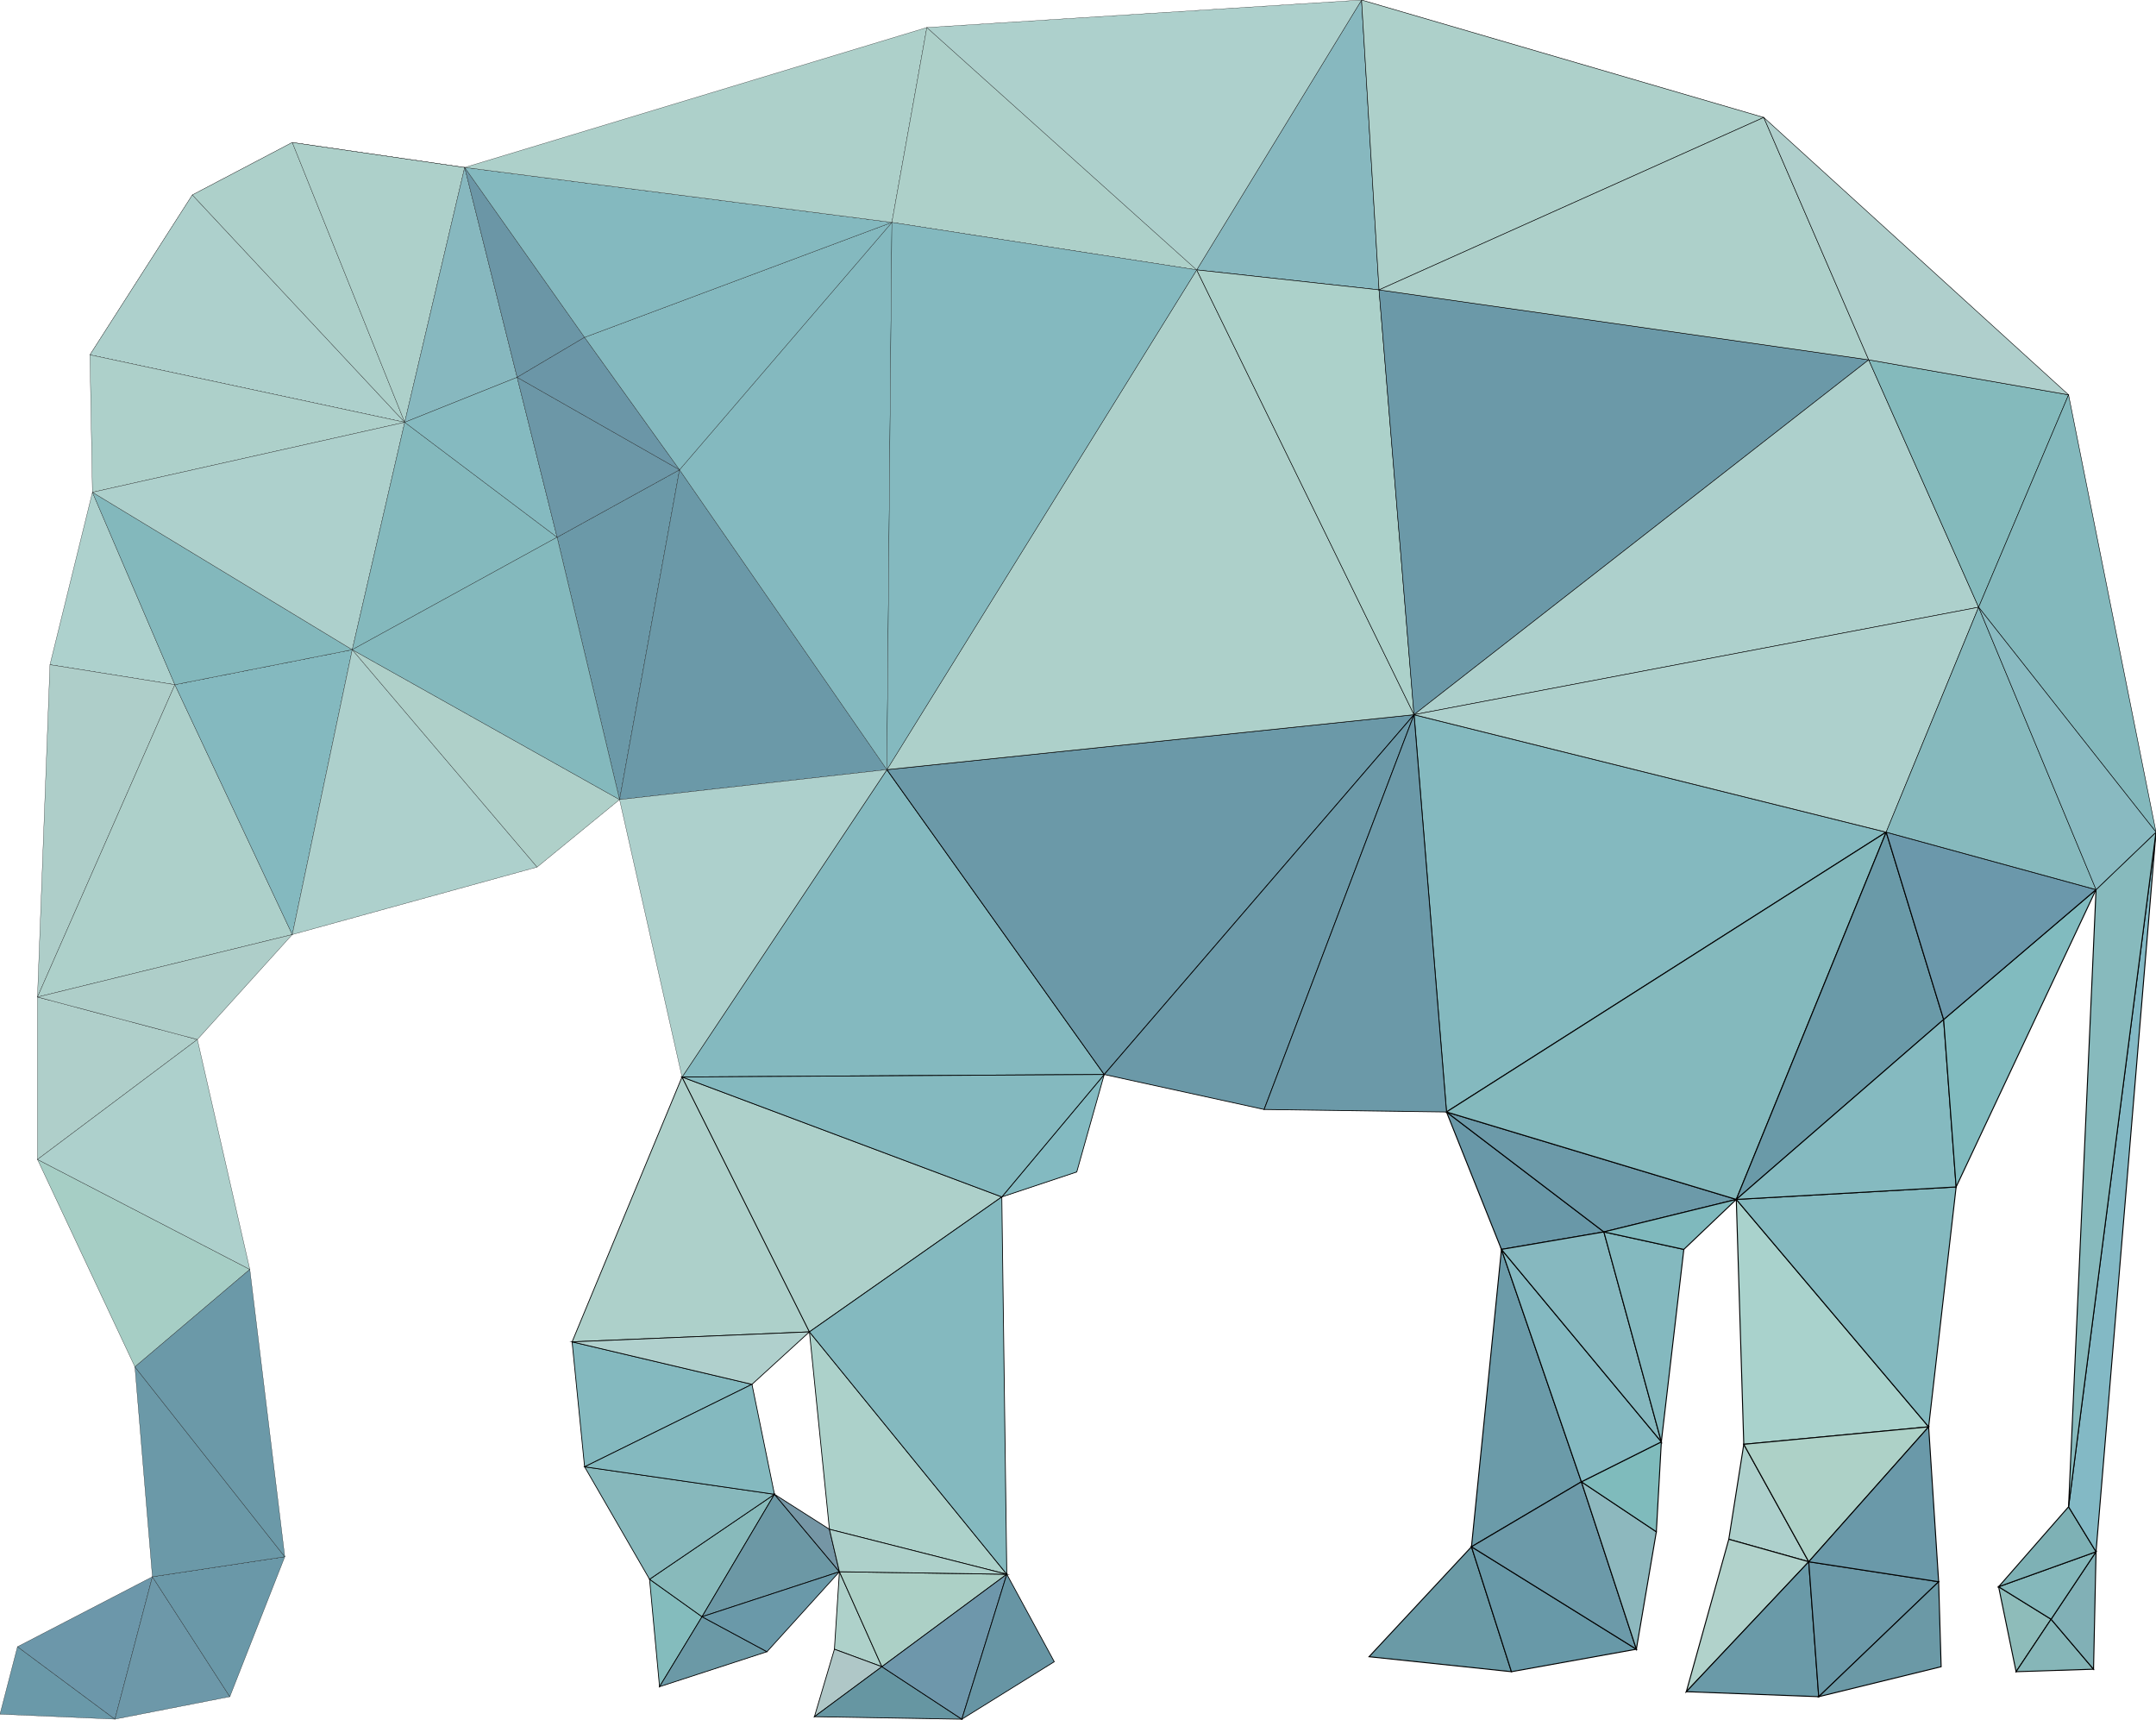
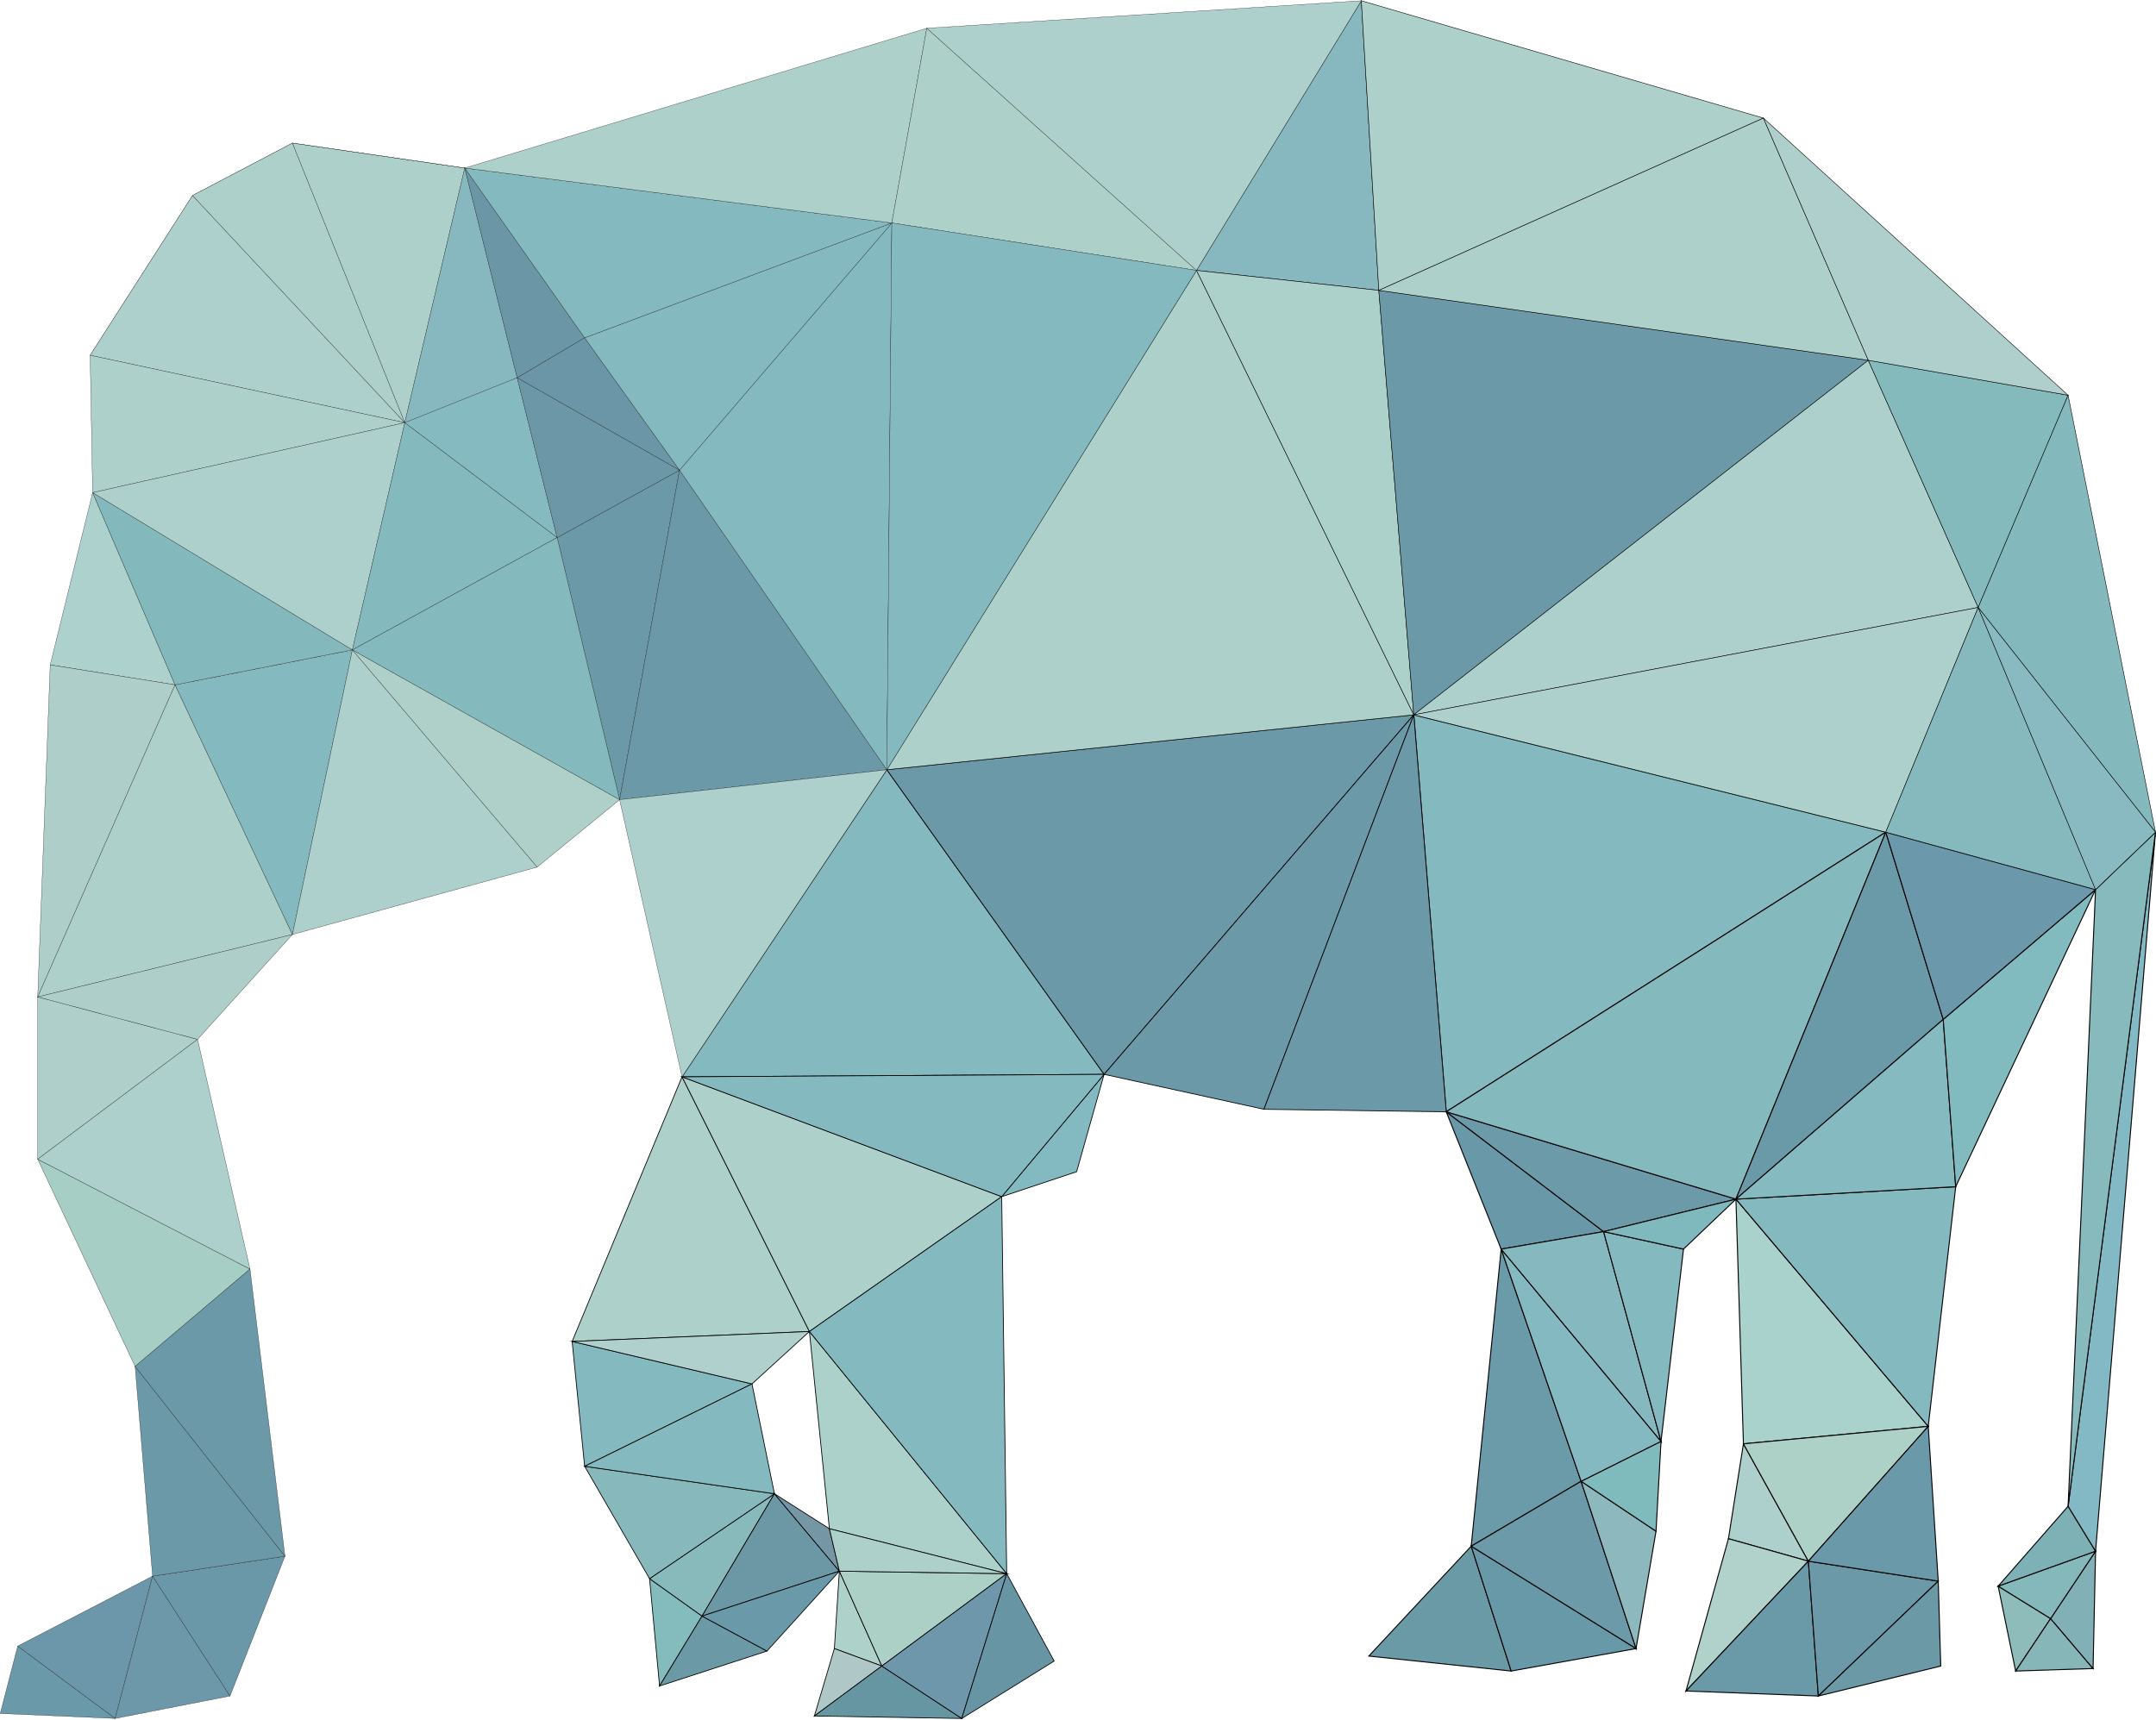
- <svg xmlns="http://www.w3.org/2000/svg" version="1.1" baseProfile="tiny" id="图层_1" x="0px" y="0px" viewBox="0 0 863 688" xml:space="preserve">
+ <svg xmlns="http://www.w3.org/2000/svg" version="1.1" baseProfile="tiny" id="图层_1" x="0px" y="0px" viewBox="0 0 863.3 688.7" xml:space="preserve">
  <g>
    <g>
-       <polygon fill="#6A9AA6" stroke="#000000" stroke-width="0.4" stroke-miterlimit="10" points="589,619 548,663 605,669   " />
-       <polygon fill="#6B9BA9" stroke="#000000" stroke-width="0.4" stroke-miterlimit="10" points="601,500 589,619 633,593   " />
-       <polygon fill="#6998A8" stroke="#000000" stroke-width="0.4" stroke-miterlimit="10" points="579,445 601,500 642,493   " />
-       <polygon fill="#6899A8" stroke="#000000" stroke-width="0.4" stroke-miterlimit="10" points="589,619 605,669 655,660   " />
-       <polygon fill="#6C9AA9" stroke="#000000" stroke-width="0.4" stroke-miterlimit="10" points="633,593 589,619 655,660   " />
-       <polygon fill="#8DB8BE" stroke="#000000" stroke-width="0.4" stroke-miterlimit="10" points="633,593 655,660 663,613   " />
-       <polygon fill="#7FBBBC" stroke="#000000" stroke-width="0.4" stroke-miterlimit="10" points="633,593 663,613 665,577   " />
-       <polygon fill="#84B9C1" stroke="#000000" stroke-width="0.4" stroke-miterlimit="10" points="601,500 633,593 665,577   " />
-       <polygon fill="#86B8BF" stroke="#000000" stroke-width="0.4" stroke-miterlimit="10" points="642,493 601,500 665,577   " />
-       <polygon fill="#84B9BF" stroke="#000000" stroke-width="0.4" stroke-miterlimit="10" points="642,493 665,577 674,500   " />
-       <polygon fill="#6C9AA9" stroke="#000000" stroke-width="0.4" stroke-miterlimit="10" points="579,445 642,493 695,480   " />
-       <polygon fill="#7FB9BD" stroke="#000000" stroke-width="0.4" stroke-miterlimit="10" points="642,493 674,500 695,480   " />
-       <polygon fill="#ADD0CC" stroke="#000000" stroke-width="0.4" stroke-miterlimit="10" points="698,578 692,616 724,625   " />
-       <polygon fill="#B1D2CB" stroke="#000000" stroke-width="0.4" stroke-miterlimit="10" points="692,616 675,677 724,625   " />
-       <polygon fill="#6A9AA8" stroke="#000000" stroke-width="0.4" stroke-miterlimit="10" points="724,625 675,677 728,679   " />
-       <polygon fill="#84B9BF" stroke="#000000" stroke-width="0.4" stroke-miterlimit="10" points="566,286 579,445 755,333   " />
-       <polygon fill="#84B9BD" stroke="#000000" stroke-width="0.4" stroke-miterlimit="10" points="579,445 695,480 755,333   " />
-       <polygon fill="#A9D2CC" stroke="#000000" stroke-width="0.4" stroke-miterlimit="10" points="695,480 698,578 772,571   " />
-       <polygon fill="#ADD1C7" stroke="#000000" stroke-width="0.4" stroke-miterlimit="10" points="698,578 724,625 772,571   " />
-       <polygon fill="#6B99A8" stroke="#000000" stroke-width="0.4" stroke-miterlimit="10" points="724,625 728,679 776,633   " />
-       <polygon fill="#6A99A9" stroke="#000000" stroke-width="0.4" stroke-miterlimit="10" points="772,571 724,625 776,633   " />
-       <polygon fill="#6B99A6" stroke="#000000" stroke-width="0.4" stroke-miterlimit="10" points="776,633 728,679 777,667   " />
-       <polygon fill="#6A9AA8" stroke="#000000" stroke-width="0.4" stroke-miterlimit="10" points="755,333 695,480 778,408   " />
-       <polygon fill="#84B9BF" stroke="#000000" stroke-width="0.4" stroke-miterlimit="10" points="695,480 772,571 783,475   " />
-       <polygon fill="#85BAC0" stroke="#000000" stroke-width="0.4" stroke-miterlimit="10" points="778,408 695,480 783,475   " />
-       <polygon fill="#8EBCBA" stroke="#000000" stroke-width="0.4" stroke-miterlimit="10" points="800,635 807,669 821,648   " />
-       <polygon fill="#86B6B8" stroke="#000000" stroke-width="0.4" stroke-miterlimit="10" points="821,648 807,669 838,668   " />
-       <polygon fill="#81B0B6" stroke="#000000" stroke-width="0.4" stroke-miterlimit="10" points="821,648 838,668 839,621   " />
-       <polygon fill="#85B8BB" stroke="#000000" stroke-width="0.4" stroke-miterlimit="10" points="800,635 821,648 839,621   " />
-       <polygon fill="#7EB1B5" stroke="#000000" stroke-width="0.4" stroke-miterlimit="10" points="828,603 800,635 839,621   " />
-       <polygon fill="#81BBBF" stroke="#000000" stroke-width="0.4" stroke-miterlimit="10" points="778,408 783,475 839,356   " />
-       <polygon fill="#6B98AB" stroke="#000000" stroke-width="0.4" stroke-miterlimit="10" points="755,333 778,408 839,356   " />
-       <polygon fill="#83B9C5" stroke="#000000" stroke-width="0.4" stroke-miterlimit="10" points="828,603 839,621 863,333   " />
-       <polygon fill="#87BABD" stroke="#000000" stroke-width="0.4" stroke-miterlimit="10" points="839,356 828,603 863,333   " />
+       <polygon fill="#6A9AA6" stroke="#000000" stroke-width="0.4" stroke-miterlimit="10" points="589.1,619.3 548.1,663.3     605.1,669.3   " />
+       <polygon fill="#6B9BA9" stroke="#000000" stroke-width="0.4" stroke-miterlimit="10" points="601.1,500.3 589.1,619.3     633.1,593.3   " />
+       <polygon fill="#6998A8" stroke="#000000" stroke-width="0.4" stroke-miterlimit="10" points="579.1,445.3 601.1,500.3     642.1,493.3   " />
+       <polygon fill="#6899A8" stroke="#000000" stroke-width="0.4" stroke-miterlimit="10" points="589.1,619.3 605.1,669.3     655.1,660.3   " />
+       <polygon fill="#6C9AA9" stroke="#000000" stroke-width="0.4" stroke-miterlimit="10" points="633.1,593.3 589.1,619.3     655.1,660.3   " />
+       <polygon fill="#8DB8BE" stroke="#000000" stroke-width="0.4" stroke-miterlimit="10" points="633.1,593.3 655.1,660.3     663.1,613.3   " />
+       <polygon fill="#7FBBBC" stroke="#000000" stroke-width="0.4" stroke-miterlimit="10" points="633.1,593.3 663.1,613.3     665.1,577.3   " />
+       <polygon fill="#84B9C1" stroke="#000000" stroke-width="0.4" stroke-miterlimit="10" points="601.1,500.3 633.1,593.3     665.1,577.3   " />
+       <polygon fill="#86B8BF" stroke="#000000" stroke-width="0.4" stroke-miterlimit="10" points="642.1,493.3 601.1,500.3     665.1,577.3   " />
+       <polygon fill="#84B9BF" stroke="#000000" stroke-width="0.4" stroke-miterlimit="10" points="642.1,493.3 665.1,577.3     674.1,500.3   " />
+       <polygon fill="#6C9AA9" stroke="#000000" stroke-width="0.4" stroke-miterlimit="10" points="579.1,445.3 642.1,493.3     695.1,480.3   " />
+       <polygon fill="#7FB9BD" stroke="#000000" stroke-width="0.4" stroke-miterlimit="10" points="642.1,493.3 674.1,500.3     695.1,480.3   " />
+       <polygon fill="#ADD0CC" stroke="#000000" stroke-width="0.4" stroke-miterlimit="10" points="698.1,578.3 692.1,616.3     724.1,625.3   " />
+       <polygon fill="#B1D2CB" stroke="#000000" stroke-width="0.4" stroke-miterlimit="10" points="692.1,616.3 675.1,677.3     724.1,625.3   " />
+       <polygon fill="#6A9AA8" stroke="#000000" stroke-width="0.4" stroke-miterlimit="10" points="724.1,625.3 675.1,677.3     728.1,679.3   " />
+       <polygon fill="#84B9BF" stroke="#000000" stroke-width="0.4" stroke-miterlimit="10" points="566.1,286.3 579.1,445.3     755.1,333.3   " />
+       <polygon fill="#84B9BD" stroke="#000000" stroke-width="0.4" stroke-miterlimit="10" points="579.1,445.3 695.1,480.3     755.1,333.3   " />
+       <polygon fill="#A9D2CC" stroke="#000000" stroke-width="0.4" stroke-miterlimit="10" points="695.1,480.3 698.1,578.3     772.1,571.3   " />
+       <polygon fill="#ADD1C7" stroke="#000000" stroke-width="0.4" stroke-miterlimit="10" points="698.1,578.3 724.1,625.3     772.1,571.3   " />
+       <polygon fill="#6B99A8" stroke="#000000" stroke-width="0.4" stroke-miterlimit="10" points="724.1,625.3 728.1,679.3     776.1,633.3   " />
+       <polygon fill="#6A99A9" stroke="#000000" stroke-width="0.4" stroke-miterlimit="10" points="772.1,571.3 724.1,625.3     776.1,633.3   " />
+       <polygon fill="#6B99A6" stroke="#000000" stroke-width="0.4" stroke-miterlimit="10" points="776.1,633.3 728.1,679.3     777.1,667.3   " />
+       <polygon fill="#6A9AA8" stroke="#000000" stroke-width="0.4" stroke-miterlimit="10" points="755.1,333.3 695.1,480.3     778.1,408.3   " />
+       <polygon fill="#84B9BF" stroke="#000000" stroke-width="0.4" stroke-miterlimit="10" points="695.1,480.3 772.1,571.3     783.1,475.3   " />
+       <polygon fill="#85BAC0" stroke="#000000" stroke-width="0.4" stroke-miterlimit="10" points="778.1,408.3 695.1,480.3     783.1,475.3   " />
+       <polygon fill="#8EBCBA" stroke="#000000" stroke-width="0.4" stroke-miterlimit="10" points="800.1,635.3 807.1,669.3     821.1,648.3   " />
+       <polygon fill="#86B6B8" stroke="#000000" stroke-width="0.4" stroke-miterlimit="10" points="821.1,648.3 807.1,669.3     838.1,668.3   " />
+       <polygon fill="#81B0B6" stroke="#000000" stroke-width="0.4" stroke-miterlimit="10" points="821.1,648.3 838.1,668.3     839.1,621.3   " />
+       <polygon fill="#85B8BB" stroke="#000000" stroke-width="0.4" stroke-miterlimit="10" points="800.1,635.3 821.1,648.3     839.1,621.3   " />
+       <polygon fill="#7EB1B5" stroke="#000000" stroke-width="0.4" stroke-miterlimit="10" points="828.1,603.3 800.1,635.3     839.1,621.3   " />
+       <polygon fill="#81BBBF" stroke="#000000" stroke-width="0.4" stroke-miterlimit="10" points="778.1,408.3 783.1,475.3     839.1,356.3   " />
+       <polygon fill="#6B98AB" stroke="#000000" stroke-width="0.4" stroke-miterlimit="10" points="755.1,333.3 778.1,408.3     839.1,356.3   " />
+       <polygon fill="#83B9C5" stroke="#000000" stroke-width="0.4" stroke-miterlimit="10" points="828.1,603.3 839.1,621.3     863.1,333.3   " />
+       <polygon fill="#87BABD" stroke="#000000" stroke-width="0.4" stroke-miterlimit="10" points="839.1,356.3 828.1,603.3     863.1,333.3   " />
    </g>
    <g>
-       <polygon fill="#84BCBD" stroke="#000000" stroke-width="0.3" stroke-miterlimit="10" points="260,632 264,675 281,647   " />
-       <polygon fill="#84B9BF" stroke="#000000" stroke-width="0.3" stroke-miterlimit="10" points="229,537 234,587 301,554   " />
-       <polygon fill="#6B99A6" stroke="#000000" stroke-width="0.3" stroke-miterlimit="10" points="281,647 264,675 307,661   " />
-       <polygon fill="#88BABB" stroke="#000000" stroke-width="0.3" stroke-miterlimit="10" points="260,632 281,647 310,598   " />
-       <polygon fill="#87B8BC" stroke="#000000" stroke-width="0.3" stroke-miterlimit="10" points="234,587 260,632 310,598   " />
-       <polygon fill="#84B9BF" stroke="#000000" stroke-width="0.3" stroke-miterlimit="10" points="301,554 234,587 310,598   " />
-       <polygon fill="#ADD0CA" stroke="#000000" stroke-width="0.3" stroke-miterlimit="10" points="273,431 229,537 324,533   " />
-       <polygon fill="#B0D0CD" stroke="#000000" stroke-width="0.3" stroke-miterlimit="10" points="229,537 301,554 324,533   " />
-       <polygon fill="#6C98A5" stroke="#000000" stroke-width="0.3" stroke-miterlimit="10" points="310,598 281,647 336,629   " />
-       <polygon fill="#7596A5" stroke="#000000" stroke-width="0.3" stroke-miterlimit="10" points="332,612 310,598 336,629   " />
-       <polygon fill="#6A99A9" stroke="#000000" stroke-width="0.3" stroke-miterlimit="10" points="281,647 307,661 336,629   " />
-       <polygon fill="#AED1CA" stroke="#000000" stroke-width="0.3" stroke-miterlimit="10" points="336,629 334,660 353,667   " />
-       <polygon fill="#AFC7C7" stroke="#000000" stroke-width="0.3" stroke-miterlimit="10" points="334,660 326,687 353,667   " />
-       <polygon fill="#6696A2" stroke="#000000" stroke-width="0.3" stroke-miterlimit="10" points="353,667 326,687 385,688   " />
-       <polygon fill="#ADD0CA" stroke="#000000" stroke-width="0.3" stroke-miterlimit="10" points="273,431 324,533 401,479   " />
-       <polygon fill="#ACD1CA" stroke="#000000" stroke-width="0.3" stroke-miterlimit="10" points="324,533 332,612 403,630   " />
-       <polygon fill="#84B9BF" stroke="#000000" stroke-width="0.3" stroke-miterlimit="10" points="401,479 324,533 403,630   " />
-       <polygon fill="#ACD0C6" stroke="#000000" stroke-width="0.3" stroke-miterlimit="10" points="336,629 353,667 403,630   " />
-       <polygon fill="#6E97AB" stroke="#000000" stroke-width="0.3" stroke-miterlimit="10" points="353,667 385,688 403,630   " />
-       <polygon fill="#ADD0CA" stroke="#000000" stroke-width="0.3" stroke-miterlimit="10" points="332,612 336,629 403,630   " />
-       <polygon fill="#6795A4" stroke="#000000" stroke-width="0.3" stroke-miterlimit="10" points="403,630 385,688 422,665   " />
-       <polygon fill="#83BAC1" stroke="#000000" stroke-width="0.3" stroke-miterlimit="10" points="401,479 431,469 442,430   " />
-       <polygon fill="#84B9BF" stroke="#000000" stroke-width="0.3" stroke-miterlimit="10" points="355,308 273,431 442,430   " />
-       <polygon fill="#84B9BF" stroke="#000000" stroke-width="0.3" stroke-miterlimit="10" points="273,431 401,479 442,430   " />
-       <polygon fill="#6B99A8" stroke="#000000" stroke-width="0.3" stroke-miterlimit="10" points="355,308 442,430 566,286   " />
-       <polygon fill="#6B99A8" stroke="#000000" stroke-width="0.3" stroke-miterlimit="10" points="442,430 506,444 566,286   " />
-       <polygon fill="#6B99A8" stroke="#000000" stroke-width="0.3" stroke-miterlimit="10" points="566,286 506,444 579,445   " />
+       <polygon fill="#84BCBD" stroke="#000000" stroke-width="0.3" stroke-miterlimit="10" points="260.1,632.3 264.1,675.3     281.1,647.3   " />
+       <polygon fill="#84B9BF" stroke="#000000" stroke-width="0.3" stroke-miterlimit="10" points="229.1,537.3 234.1,587.3     301.1,554.3   " />
+       <polygon fill="#6B99A6" stroke="#000000" stroke-width="0.3" stroke-miterlimit="10" points="281.1,647.3 264.1,675.3     307.1,661.3   " />
+       <polygon fill="#88BABB" stroke="#000000" stroke-width="0.3" stroke-miterlimit="10" points="260.1,632.3 281.1,647.3     310.1,598.3   " />
+       <polygon fill="#87B8BC" stroke="#000000" stroke-width="0.3" stroke-miterlimit="10" points="234.1,587.3 260.1,632.3     310.1,598.3   " />
+       <polygon fill="#84B9BF" stroke="#000000" stroke-width="0.3" stroke-miterlimit="10" points="301.1,554.3 234.1,587.3     310.1,598.3   " />
+       <polygon fill="#ADD0CA" stroke="#000000" stroke-width="0.3" stroke-miterlimit="10" points="273.1,431.3 229.1,537.3     324.1,533.3   " />
+       <polygon fill="#B0D0CD" stroke="#000000" stroke-width="0.3" stroke-miterlimit="10" points="229.1,537.3 301.1,554.3     324.1,533.3   " />
+       <polygon fill="#6C98A5" stroke="#000000" stroke-width="0.3" stroke-miterlimit="10" points="310.1,598.3 281.1,647.3     336.1,629.3   " />
+       <polygon fill="#7596A5" stroke="#000000" stroke-width="0.3" stroke-miterlimit="10" points="332.1,612.3 310.1,598.3     336.1,629.3   " />
+       <polygon fill="#6A99A9" stroke="#000000" stroke-width="0.3" stroke-miterlimit="10" points="281.1,647.3 307.1,661.3     336.1,629.3   " />
+       <polygon fill="#AED1CA" stroke="#000000" stroke-width="0.3" stroke-miterlimit="10" points="336.1,629.3 334.1,660.3     353.1,667.3   " />
+       <polygon fill="#AFC7C7" stroke="#000000" stroke-width="0.3" stroke-miterlimit="10" points="334.1,660.3 326.1,687.3     353.1,667.3   " />
+       <polygon fill="#6696A2" stroke="#000000" stroke-width="0.3" stroke-miterlimit="10" points="353.1,667.3 326.1,687.3     385.1,688.3   " />
+       <polygon fill="#ADD0CA" stroke="#000000" stroke-width="0.3" stroke-miterlimit="10" points="273.1,431.3 324.1,533.3     401.1,479.3   " />
+       <polygon fill="#ACD1CA" stroke="#000000" stroke-width="0.3" stroke-miterlimit="10" points="324.1,533.3 332.1,612.3     403.1,630.3   " />
+       <polygon fill="#84B9BF" stroke="#000000" stroke-width="0.3" stroke-miterlimit="10" points="401.1,479.3 324.1,533.3     403.1,630.3   " />
+       <polygon fill="#ACD0C6" stroke="#000000" stroke-width="0.3" stroke-miterlimit="10" points="336.1,629.3 353.1,667.3     403.1,630.3   " />
+       <polygon fill="#6E97AB" stroke="#000000" stroke-width="0.3" stroke-miterlimit="10" points="353.1,667.3 385.1,688.3     403.1,630.3   " />
+       <polygon fill="#ADD0CA" stroke="#000000" stroke-width="0.3" stroke-miterlimit="10" points="332.1,612.3 336.1,629.3     403.1,630.3   " />
+       <polygon fill="#6795A4" stroke="#000000" stroke-width="0.3" stroke-miterlimit="10" points="403.1,630.3 385.1,688.3     422.1,665.3   " />
+       <polygon fill="#83BAC1" stroke="#000000" stroke-width="0.3" stroke-miterlimit="10" points="401.1,479.3 431.1,469.3     442.1,430.3   " />
+       <polygon fill="#84B9BF" stroke="#000000" stroke-width="0.3" stroke-miterlimit="10" points="355.1,308.3 273.1,431.3     442.1,430.3   " />
+       <polygon fill="#84B9BF" stroke="#000000" stroke-width="0.3" stroke-miterlimit="10" points="273.1,431.3 401.1,479.3     442.1,430.3   " />
+       <polygon fill="#6B99A8" stroke="#000000" stroke-width="0.3" stroke-miterlimit="10" points="355.1,308.3 442.1,430.3     566.1,286.3   " />
+       <polygon fill="#6B99A8" stroke="#000000" stroke-width="0.3" stroke-miterlimit="10" points="442.1,430.3 506.1,444.3     566.1,286.3   " />
+       <polygon fill="#6B99A8" stroke="#000000" stroke-width="0.3" stroke-miterlimit="10" points="566.1,286.3 506.1,444.3     579.1,445.3   " />
    </g>
    <g>
-       <polygon fill="#87B8BF" stroke="#000000" stroke-width="0.2" stroke-miterlimit="10" points="545,0 479,108 552,116   " />
-       <polygon fill="#ADD0CA" stroke="#000000" stroke-width="0.2" stroke-miterlimit="10" points="479,108 355,308 566,286   " />
-       <polygon fill="#ACD1CA" stroke="#000000" stroke-width="0.2" stroke-miterlimit="10" points="552,116 479,108 566,286   " />
-       <polygon fill="#ADD0CA" stroke="#000000" stroke-width="0.2" stroke-miterlimit="10" points="545,0 552,116 706,47   " />
-       <polygon fill="#6B99A8" stroke="#000000" stroke-width="0.2" stroke-miterlimit="10" points="552,116 566,286 748,144   " />
-       <polygon fill="#ADD0CA" stroke="#000000" stroke-width="0.2" stroke-miterlimit="10" points="706,47 552,116 748,144   " />
-       <polygon fill="#ADD0CC" stroke="#000000" stroke-width="0.2" stroke-miterlimit="10" points="748,144 566,286 792,243   " />
-       <polygon fill="#ADD0CC" stroke="#000000" stroke-width="0.2" stroke-miterlimit="10" points="566,286 755,333 792,243   " />
-       <polygon fill="#84BABC" stroke="#000000" stroke-width="0.2" stroke-miterlimit="10" points="748,144 792,243 828,158   " />
-       <polygon fill="#AFCFCC" stroke="#000000" stroke-width="0.2" stroke-miterlimit="10" points="706,47 748,144 828,158   " />
-       <polygon fill="#86B9BD" stroke="#000000" stroke-width="0.2" stroke-miterlimit="10" points="792,243 755,333 839,356   " />
-       <polygon fill="#83B8BC" stroke="#000000" stroke-width="0.2" stroke-miterlimit="10" points="828,158 792,243 863,333   " />
-       <polygon fill="#89BAC1" stroke="#000000" stroke-width="0.2" stroke-miterlimit="10" points="792,243 839,356 863,333   " />
+       <polygon fill="#87B8BF" stroke="#000000" stroke-width="0.2" stroke-miterlimit="10" points="545.1,0.3 479.1,108.3 552.1,116.3       " />
+       <polygon fill="#ADD0CA" stroke="#000000" stroke-width="0.2" stroke-miterlimit="10" points="479.1,108.3 355.1,308.3     566.1,286.3   " />
+       <polygon fill="#ACD1CA" stroke="#000000" stroke-width="0.2" stroke-miterlimit="10" points="552.1,116.3 479.1,108.3     566.1,286.3   " />
+       <polygon fill="#ADD0CA" stroke="#000000" stroke-width="0.2" stroke-miterlimit="10" points="545.1,0.3 552.1,116.3 706.1,47.3       " />
+       <polygon fill="#6B99A8" stroke="#000000" stroke-width="0.2" stroke-miterlimit="10" points="552.1,116.3 566.1,286.3     748.1,144.3   " />
+       <polygon fill="#ADD0CA" stroke="#000000" stroke-width="0.2" stroke-miterlimit="10" points="706.1,47.3 552.1,116.3 748.1,144.3       " />
+       <polygon fill="#ADD0CC" stroke="#000000" stroke-width="0.2" stroke-miterlimit="10" points="748.1,144.3 566.1,286.3     792.1,243.3   " />
+       <polygon fill="#ADD0CC" stroke="#000000" stroke-width="0.2" stroke-miterlimit="10" points="566.1,286.3 755.1,333.3     792.1,243.3   " />
+       <polygon fill="#84BABC" stroke="#000000" stroke-width="0.2" stroke-miterlimit="10" points="748.1,144.3 792.1,243.3     828.1,158.3   " />
+       <polygon fill="#AFCFCC" stroke="#000000" stroke-width="0.2" stroke-miterlimit="10" points="706.1,47.3 748.1,144.3 828.1,158.3       " />
+       <polygon fill="#86B9BD" stroke="#000000" stroke-width="0.2" stroke-miterlimit="10" points="792.1,243.3 755.1,333.3     839.1,356.3   " />
+       <polygon fill="#83B8BC" stroke="#000000" stroke-width="0.2" stroke-miterlimit="10" points="828.1,158.3 792.1,243.3     863.1,333.3   " />
+       <polygon fill="#89BAC1" stroke="#000000" stroke-width="0.2" stroke-miterlimit="10" points="792.1,243.3 839.1,356.3     863.1,333.3   " />
    </g>
    <g>
-       <polygon fill="#6B99A8" stroke="#000000" stroke-width="0.1" stroke-miterlimit="10" points="223,215 248,320 272,188   " />
-       <polygon fill="#6A99A9" stroke="#000000" stroke-width="0.1" stroke-miterlimit="10" points="7,659 0,686 46,688   " />
-       <polygon fill="#6C97AA" stroke="#000000" stroke-width="0.1" stroke-miterlimit="10" points="7,659 46,688 61,631   " />
-       <polygon fill="#ADD1CD" stroke="#000000" stroke-width="0.1" stroke-miterlimit="10" points="37,197 20,266 70,274   " />
-       <polygon fill="#AECEC9" stroke="#000000" stroke-width="0.1" stroke-miterlimit="10" points="20,266 15,399 70,274   " />
-       <line fill="none" stroke="#000000" stroke-width="0.1" stroke-miterlimit="10" x1="36" y1="142" x2="77" y2="78" />
-       <polygon fill="#AFCFCA" stroke="#000000" stroke-width="0.1" stroke-miterlimit="10" points="15,399 15,464 79,416   " />
-       <polygon fill="#6D98A9" stroke="#000000" stroke-width="0.1" stroke-miterlimit="10" points="61,631 46,688 92,679   " />
-       <polygon fill="#A6CEC5" stroke="#000000" stroke-width="0.1" stroke-miterlimit="10" points="15,464 54,547 100,508   " />
-       <polygon fill="#ADD0CC" stroke="#000000" stroke-width="0.1" stroke-miterlimit="10" points="79,416 15,464 100,508   " />
-       <polygon fill="#6A98A8" stroke="#000000" stroke-width="0.1" stroke-miterlimit="10" points="61,631 92,679 114,623   " />
-       <polygon fill="#6B99A8" stroke="#000000" stroke-width="0.1" stroke-miterlimit="10" points="54,547 61,631 114,623   " />
-       <polygon fill="#6B99A8" stroke="#000000" stroke-width="0.1" stroke-miterlimit="10" points="100,508 54,547 114,623   " />
-       <line fill="none" stroke="#000000" stroke-width="0.1" stroke-miterlimit="10" x1="77" y1="78" x2="117" y2="57" />
-       <polygon fill="#ADD0CA" stroke="#000000" stroke-width="0.1" stroke-miterlimit="10" points="70,274 15,399 117,374   " />
-       <polygon fill="#AECEC9" stroke="#000000" stroke-width="0.1" stroke-miterlimit="10" points="15,399 79,416 117,374   " />
-       <polygon fill="#84B9BF" stroke="#000000" stroke-width="0.1" stroke-miterlimit="10" points="70,274 117,374 141,260   " />
-       <polygon fill="#83B8BC" stroke="#000000" stroke-width="0.1" stroke-miterlimit="10" points="37,197 70,274 141,260   " />
-       <polygon fill="#ADD0CC" stroke="#000000" stroke-width="0.1" stroke-miterlimit="10" points="77,78 36,142 162,169   " />
-       <polygon fill="#ADD0CA" stroke="#000000" stroke-width="0.1" stroke-miterlimit="10" points="36,142 37,197 162,169   " />
-       <polygon fill="#ADD0CC" stroke="#000000" stroke-width="0.1" stroke-miterlimit="10" points="37,197 141,260 162,169   " />
-       <polygon fill="#ADD0CA" stroke="#000000" stroke-width="0.1" stroke-miterlimit="10" points="117,57 77,78 162,169   " />
-       <polygon fill="#ADD0CA" stroke="#000000" stroke-width="0.1" stroke-miterlimit="10" points="117,57 162,169 186,67   " />
-       <line fill="none" stroke="#000000" stroke-width="0.1" stroke-miterlimit="10" x1="117" y1="57" x2="186" y2="67" />
-       <polygon fill="#87B8BF" stroke="#000000" stroke-width="0.1" stroke-miterlimit="10" points="186,67 162,169 207,151   " />
-       <polygon fill="#ADD0CC" stroke="#000000" stroke-width="0.1" stroke-miterlimit="10" points="141,260 117,374 215,347   " />
-       <polygon fill="#84B9BD" stroke="#000000" stroke-width="0.1" stroke-miterlimit="10" points="162,169 141,260 223,215   " />
-       <polygon fill="#85BAC0" stroke="#000000" stroke-width="0.1" stroke-miterlimit="10" points="207,151 162,169 223,215   " />
-       <polygon fill="#6B96A6" stroke="#000000" stroke-width="0.1" stroke-miterlimit="10" points="186,67 207,151 234,135   " />
-       <polygon fill="#AFD0C9" stroke="#000000" stroke-width="0.1" stroke-miterlimit="10" points="141,260 215,347 248,320   " />
-       <polygon fill="#84B9BD" stroke="#000000" stroke-width="0.1" stroke-miterlimit="10" points="223,215 141,260 248,320   " />
-       <polygon fill="#6C97A7" stroke="#000000" stroke-width="0.1" stroke-miterlimit="10" points="207,151 223,215 272,188   " />
-       <polygon fill="#6B96A7" stroke="#000000" stroke-width="0.1" stroke-miterlimit="10" points="234,135 207,151 272,188   " />
-       <polygon fill="#6B99A8" stroke="#000000" stroke-width="0.1" stroke-miterlimit="10" points="272,188 248,320 355,308   " />
-       <polygon fill="#84B9BF" stroke="#000000" stroke-width="0.1" stroke-miterlimit="10" points="272,188 355,308 357,89   " />
-       <polygon fill="#84B9BF" stroke="#000000" stroke-width="0.1" stroke-miterlimit="10" points="234,135 272,188 357,89   " />
-       <polygon fill="#84B9BF" stroke="#000000" stroke-width="0.1" stroke-miterlimit="10" points="186,67 234,135 357,89   " />
-       <polygon fill="#ADD0CA" stroke="#000000" stroke-width="0.1" stroke-miterlimit="10" points="186,67 357,89 371,11   " />
-       <polygon fill="#ADD0C9" stroke="#000000" stroke-width="0.1" stroke-miterlimit="10" points="371,11 357,89 479,108   " />
-       <polygon fill="#84B9BF" stroke="#000000" stroke-width="0.1" stroke-miterlimit="10" points="357,89 355,308 479,108   " />
-       <polygon fill="#ADD0CC" stroke="#000000" stroke-width="0.1" stroke-miterlimit="10" points="371,11 479,108 545,0   " />
-       <polygon fill="#ADD0CC" stroke="#000000" stroke-width="0.1" stroke-miterlimit="10" points="248,320 273,431 355,308   " />
+       <polygon fill="#6B99A8" stroke="#000000" stroke-width="0.1" stroke-miterlimit="10" points="223.1,215.3 248.1,320.3     272.1,188.3   " />
+       <polygon fill="#6A99A9" stroke="#000000" stroke-width="0.1" stroke-miterlimit="10" points="7.1,659.3 0.1,686.3 46.1,688.3       " />
+       <polygon fill="#6C97AA" stroke="#000000" stroke-width="0.1" stroke-miterlimit="10" points="7.1,659.3 46.1,688.3 61.1,631.3       " />
+       <polygon fill="#ADD1CD" stroke="#000000" stroke-width="0.1" stroke-miterlimit="10" points="37.1,197.3 20.1,266.3 70.1,274.3       " />
+       <polygon fill="#AECEC9" stroke="#000000" stroke-width="0.1" stroke-miterlimit="10" points="20.1,266.3 15.1,399.3 70.1,274.3       " />
+       <line fill="none" stroke="#000000" stroke-width="0.1" stroke-miterlimit="10" x1="36.1" y1="142.3" x2="77.1" y2="78.3" />
+       <polygon fill="#AFCFCA" stroke="#000000" stroke-width="0.1" stroke-miterlimit="10" points="15.1,399.3 15.1,464.3 79.1,416.3       " />
+       <polygon fill="#6D98A9" stroke="#000000" stroke-width="0.1" stroke-miterlimit="10" points="61.1,631.3 46.1,688.3 92.1,679.3       " />
+       <polygon fill="#A6CEC5" stroke="#000000" stroke-width="0.1" stroke-miterlimit="10" points="15.1,464.3 54.1,547.3 100.1,508.3       " />
+       <polygon fill="#ADD0CC" stroke="#000000" stroke-width="0.1" stroke-miterlimit="10" points="79.1,416.3 15.1,464.3 100.1,508.3       " />
+       <polygon fill="#6A98A8" stroke="#000000" stroke-width="0.1" stroke-miterlimit="10" points="61.1,631.3 92.1,679.3 114.1,623.3       " />
+       <polygon fill="#6B99A8" stroke="#000000" stroke-width="0.1" stroke-miterlimit="10" points="54.1,547.3 61.1,631.3 114.1,623.3       " />
+       <polygon fill="#6B99A8" stroke="#000000" stroke-width="0.1" stroke-miterlimit="10" points="100.1,508.3 54.1,547.3 114.1,623.3       " />
+       <line fill="none" stroke="#000000" stroke-width="0.1" stroke-miterlimit="10" x1="77.1" y1="78.3" x2="117.1" y2="57.3" />
+       <polygon fill="#ADD0CA" stroke="#000000" stroke-width="0.1" stroke-miterlimit="10" points="70.1,274.3 15.1,399.3 117.1,374.3       " />
+       <polygon fill="#AECEC9" stroke="#000000" stroke-width="0.1" stroke-miterlimit="10" points="15.1,399.3 79.1,416.3 117.1,374.3       " />
+       <polygon fill="#84B9BF" stroke="#000000" stroke-width="0.1" stroke-miterlimit="10" points="70.1,274.3 117.1,374.3 141.1,260.3       " />
+       <polygon fill="#83B8BC" stroke="#000000" stroke-width="0.1" stroke-miterlimit="10" points="37.1,197.3 70.1,274.3 141.1,260.3       " />
+       <polygon fill="#ADD0CC" stroke="#000000" stroke-width="0.1" stroke-miterlimit="10" points="77.1,78.3 36.1,142.3 162.1,169.3       " />
+       <polygon fill="#ADD0CA" stroke="#000000" stroke-width="0.1" stroke-miterlimit="10" points="36.1,142.3 37.1,197.3 162.1,169.3       " />
+       <polygon fill="#ADD0CC" stroke="#000000" stroke-width="0.1" stroke-miterlimit="10" points="37.1,197.3 141.1,260.3 162.1,169.3       " />
+       <polygon fill="#ADD0CA" stroke="#000000" stroke-width="0.1" stroke-miterlimit="10" points="117.1,57.3 77.1,78.3 162.1,169.3       " />
+       <polygon fill="#ADD0CA" stroke="#000000" stroke-width="0.1" stroke-miterlimit="10" points="117.1,57.3 162.1,169.3 186.1,67.3       " />
+       <line fill="none" stroke="#000000" stroke-width="0.1" stroke-miterlimit="10" x1="117.1" y1="57.3" x2="186.1" y2="67.3" />
+       <polygon fill="#87B8BF" stroke="#000000" stroke-width="0.1" stroke-miterlimit="10" points="186.1,67.3 162.1,169.3 207.1,151.3       " />
+       <polygon fill="#ADD0CC" stroke="#000000" stroke-width="0.1" stroke-miterlimit="10" points="141.1,260.3 117.1,374.3     215.1,347.3   " />
+       <polygon fill="#84B9BD" stroke="#000000" stroke-width="0.1" stroke-miterlimit="10" points="162.1,169.3 141.1,260.3     223.1,215.3   " />
+       <polygon fill="#85BAC0" stroke="#000000" stroke-width="0.1" stroke-miterlimit="10" points="207.1,151.3 162.1,169.3     223.1,215.3   " />
+       <polygon fill="#6B96A6" stroke="#000000" stroke-width="0.1" stroke-miterlimit="10" points="186.1,67.3 207.1,151.3 234.1,135.3       " />
+       <polygon fill="#AFD0C9" stroke="#000000" stroke-width="0.1" stroke-miterlimit="10" points="141.1,260.3 215.1,347.3     248.1,320.3   " />
+       <polygon fill="#84B9BD" stroke="#000000" stroke-width="0.1" stroke-miterlimit="10" points="223.1,215.3 141.1,260.3     248.1,320.3   " />
+       <polygon fill="#6C97A7" stroke="#000000" stroke-width="0.1" stroke-miterlimit="10" points="207.1,151.3 223.1,215.3     272.1,188.3   " />
+       <polygon fill="#6B96A7" stroke="#000000" stroke-width="0.1" stroke-miterlimit="10" points="234.1,135.3 207.1,151.3     272.1,188.3   " />
+       <polygon fill="#6B99A8" stroke="#000000" stroke-width="0.1" stroke-miterlimit="10" points="272.1,188.3 248.1,320.3     355.1,308.3   " />
+       <polygon fill="#84B9BF" stroke="#000000" stroke-width="0.1" stroke-miterlimit="10" points="272.1,188.3 355.1,308.3 357.1,89.3       " />
+       <polygon fill="#84B9BF" stroke="#000000" stroke-width="0.1" stroke-miterlimit="10" points="234.1,135.3 272.1,188.3 357.1,89.3       " />
+       <polygon fill="#84B9BF" stroke="#000000" stroke-width="0.1" stroke-miterlimit="10" points="186.1,67.3 234.1,135.3 357.1,89.3       " />
+       <polygon fill="#ADD0CA" stroke="#000000" stroke-width="0.1" stroke-miterlimit="10" points="186.1,67.3 357.1,89.3 371.1,11.3       " />
+       <polygon fill="#ADD0C9" stroke="#000000" stroke-width="0.1" stroke-miterlimit="10" points="371.1,11.3 357.1,89.3 479.1,108.3       " />
+       <polygon fill="#84B9BF" stroke="#000000" stroke-width="0.1" stroke-miterlimit="10" points="357.1,89.3 355.1,308.3 479.1,108.3       " />
+       <polygon fill="#ADD0CC" stroke="#000000" stroke-width="0.1" stroke-miterlimit="10" points="371.1,11.3 479.1,108.3 545.1,0.3       " />
+       <polygon fill="#ADD0CC" stroke="#000000" stroke-width="0.1" stroke-miterlimit="10" points="248.1,320.3 273.1,431.3     355.1,308.3   " />
    </g>
  </g>
</svg>
